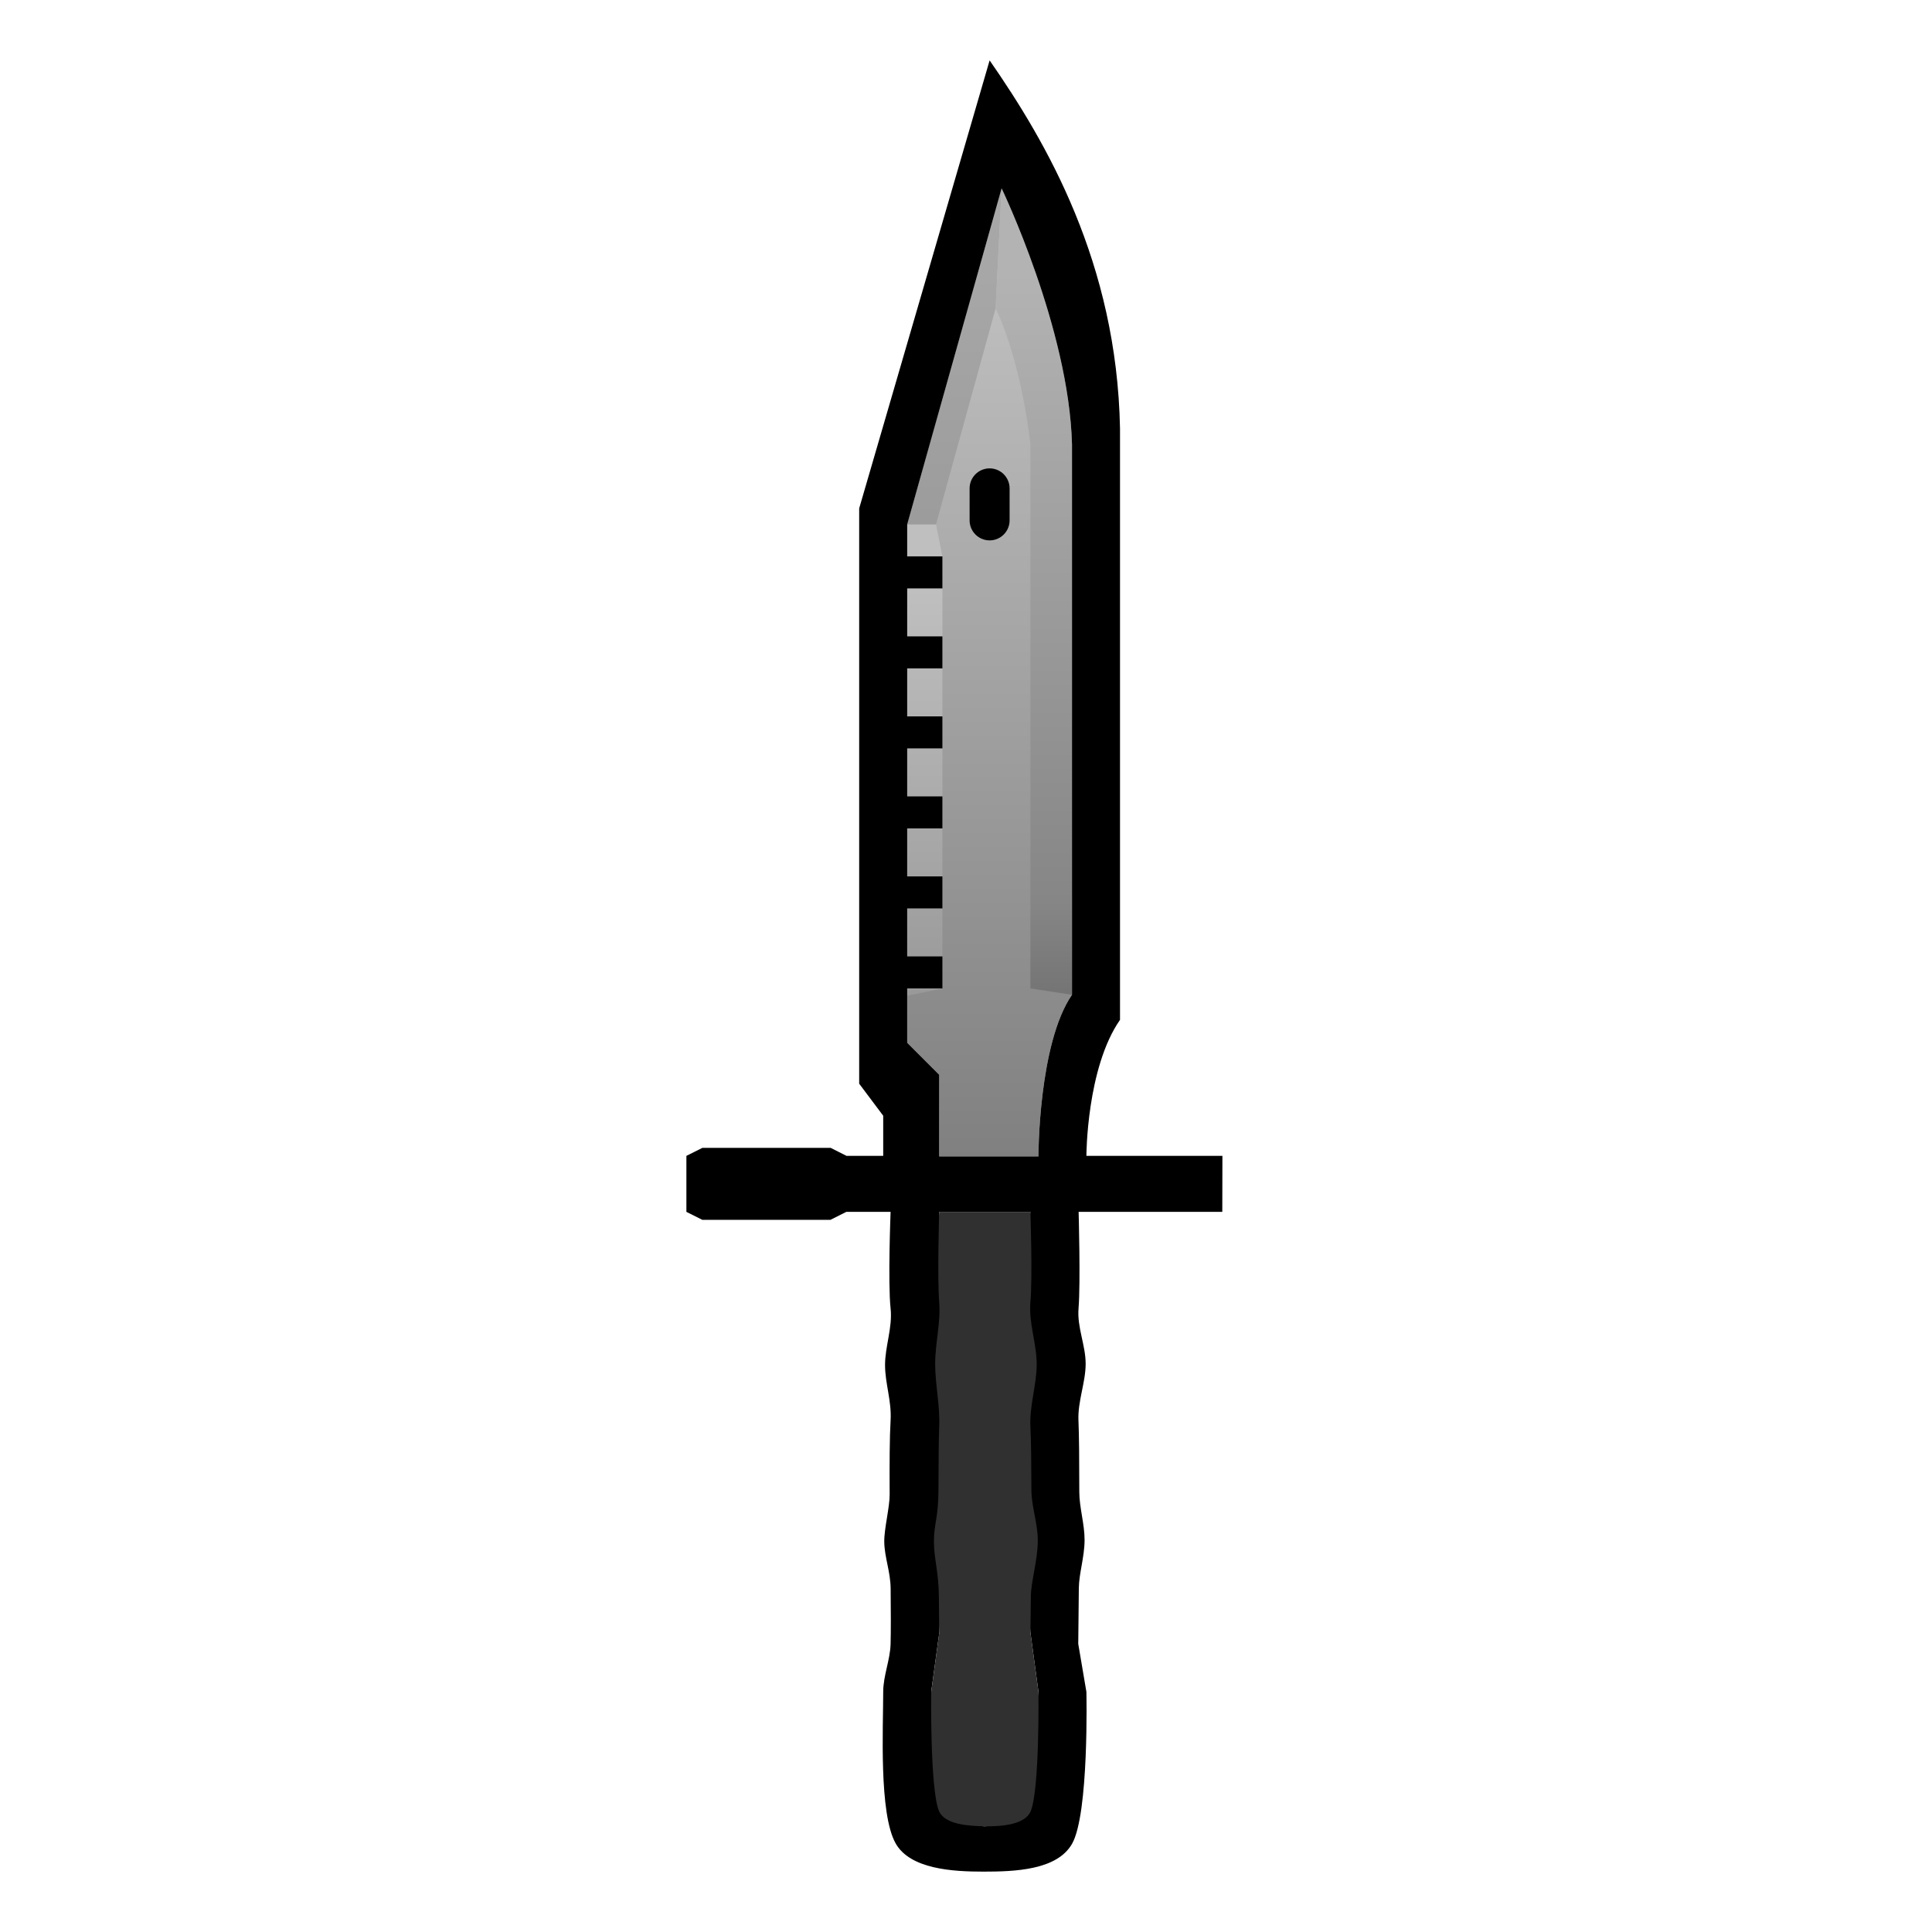
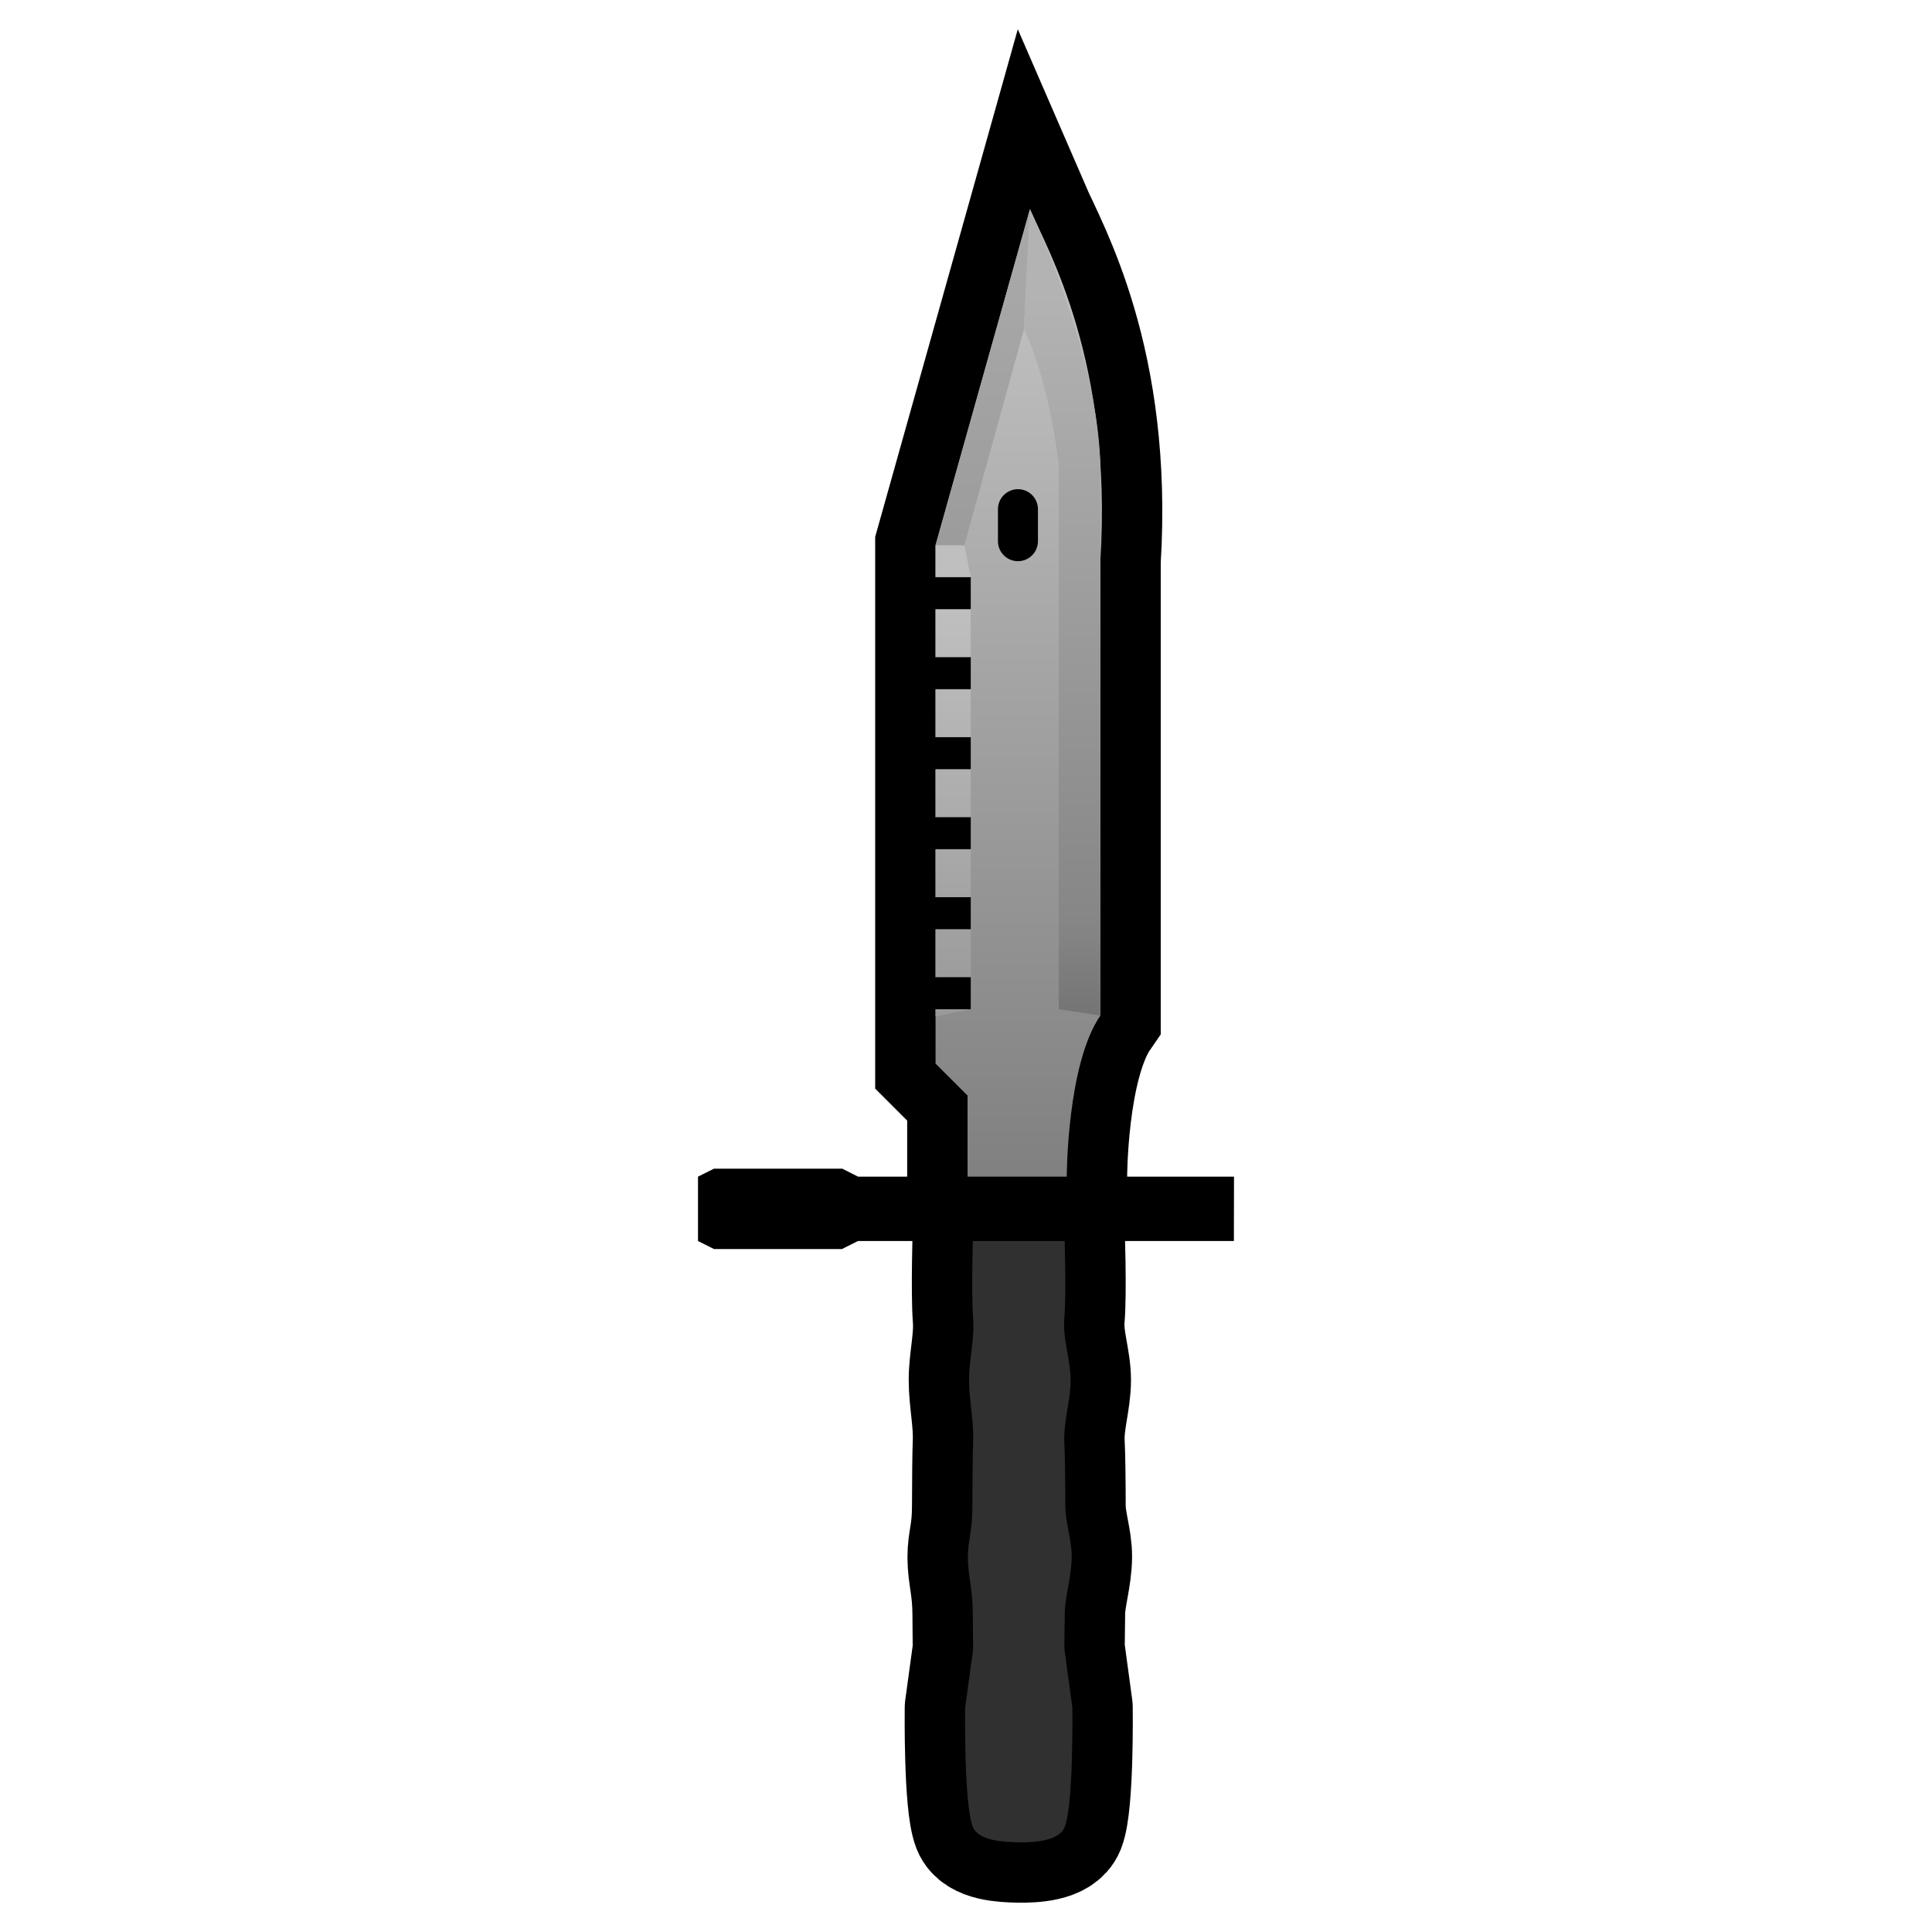
<svg xmlns="http://www.w3.org/2000/svg" width="128" height="128" viewBox="0 0 128 128" version="1.1" xml:space="preserve" style="fill-rule:evenodd;clip-rule:evenodd;stroke-linejoin:round;stroke-miterlimit:2;" id="svg17">
-   <g transform="matrix(0,-1.060071,1.060071,0,-5.407851,131.2085)" id="g9">
-     <g id="path5" transform="matrix(1,0,0,1,37.3708,-1.600142)">
-       <path d="M14.129,65.4L14.129,71.6C14.129,71.6 21.182,71.599 24.229,73.7L52.629,73.7C59.886,73.511 74.629,69.3 74.629,69.3L53.629,63.4L21.229,63.4L19.229,65.4L14.129,65.4Z" style="fill:url(#_Linear1);" id="path1" />
-     </g>
-     <g id="path51" transform="matrix(1,0,0,1,37.3708,-1.600142)">
-       <path d="M24.629,65.6L51.629,65.6L53.629,65.2L53.629,63.4L24.17,63.4L24.629,65.6Z" style="fill:url(#_Linear2);" id="path2" />
-     </g>
-     <g id="path52" transform="matrix(1,0,0,1,37.3708,-1.600142)">
-       <path d="M53.629,63.4L53.629,65.2L67.129,68.927L74.629,69.3L53.629,63.4Z" style="fill:url(#_Linear3);" id="path3" />
-     </g>
-     <g id="path53" transform="matrix(1,0,0,1,37.3708,-1.600142)">
-       <path d="M74.629,69.3L67.129,68.927C63.579,70.604 58.629,71.1 58.629,71.1L24.629,71.1L24.229,73.7L58.629,73.7C65.886,73.511 74.629,69.3 74.629,69.3Z" style="fill:url(#_Linear4);" id="path4" />
-     </g>
-     <g id="g6" transform="matrix(1,0,0,1.063492,0.034103,-3.047619)">
-       <path d="M48,48L47.5,48.94L47.5,56.461L48,57.399L48,60C48,60 43.549,59.837 41.966,60C40.773,60.122 39.598,59.674 38.432,59.674C37.265,59.674 36.187,60.068 34.966,60C33.932,59.942 32.233,59.934 30.344,59.945C29.543,59.95 28.212,59.62 27.39,59.628C26.408,59.638 25.522,59.994 24.454,60.003C23.031,60.016 21.797,60.02 20.996,60C19.988,59.974 19.009,59.566 18,59.566C15.751,59.566 10.414,59.31 8.542,60.291C6.918,61.142 6.766,63.649 6.766,65.451C6.766,67.287 6.853,69.773 8.5,70.661C10.373,71.671 18,71.507 18,71.507L21.002,71.028C21.002,71.028 22.471,71.046 24.479,71.062C25.395,71.07 26.422,71.394 27.474,71.4C28.483,71.405 29.515,71.091 30.491,71.09C32.383,71.09 34.065,71.077 34.966,71.04C36.157,70.991 37.335,71.462 38.502,71.463C39.669,71.464 40.777,70.953 41.966,71.045C43.555,71.168 48,71.05 48,71.05L48,79.493L51.5,79.5L51.5,71.507C51.5,71.507 56.989,71.514 60,73.482L96.966,73.482C107.314,73.296 114.835,69.167 119.966,65.82L91.966,58.154L56.01,58.154L54.008,59.566L51.5,59.566L51.5,57.408L52,56.479L52,48.94L51.5,48L48,48ZM58.566,60.976L61.966,60.976L61.966,63.045L63.966,63.045L63.966,60.976L66.966,60.976L66.966,63.045L68.966,63.045L68.966,60.976L71.966,60.976L71.966,63.045L73.966,63.045L73.966,60.976L76.966,60.976L76.966,63.045L78.966,63.045L78.966,60.976L81.966,60.976L81.966,63.045L83.966,63.045L83.966,60.976L86.966,60.976L86.966,63.045L88.966,63.045L88.966,60.976L90.966,60.976L111.966,66.524C111.966,66.524 103.223,70.483 95.966,70.661L61.566,70.661C58.519,68.686 51.466,68.687 51.466,68.687L51.466,62.856L56.566,62.857L58.566,60.976ZM17.992,62.385L21.643,62.856L38.555,63.838L48,62.856L48,68.216L38.545,66.994L21.704,68.218L18.022,68.688L10.936,67.899C10.936,67.899 9.584,66.406 9.6,65.513C9.617,64.62 11.004,63.045 11.004,63.045L17.992,62.385Z" id="path6" />
-     </g>
-     <g id="g7" transform="matrix(1,0,0,1,0.012424,1.127748)">
-       <path d="M10.598,62.649C9.717,62.998 9.639,64.547 9.622,65.497C9.606,66.447 9.681,68.036 10.575,68.395C11.979,68.958 18.044,68.874 18.044,68.874L21.726,68.374C21.726,68.374 22.632,68.386 23.976,68.4C24.946,68.41 26.214,68.826 27.465,68.833C28.545,68.839 29.596,68.437 30.64,68.435C32.294,68.431 33.76,68.414 34.588,68.373C35.915,68.307 37.206,68.765 38.506,68.765C39.806,68.765 41.063,68.257 42.388,68.373C43.977,68.511 48.022,68.372 48.022,68.372L48.022,62.671C48.022,62.671 43.971,62.548 42.388,62.671C41.08,62.773 39.819,62.42 38.519,62.42C37.219,62.42 35.921,62.73 34.588,62.671C33.927,62.642 32.2,62.63 30.6,62.625C28.911,62.62 28.498,62.338 27.419,62.342C26.312,62.346 25.541,62.639 23.958,62.652C22.741,62.662 21.665,62.671 21.665,62.671L18.014,62.171C18.014,62.171 11.997,62.094 10.598,62.649Z" style="fill:rgb(48,48,48);" id="path7" />
-     </g>
-     <g transform="matrix(0.900801,0,0,1.206966,12.55541,-15.10636)" id="g8">
-       <path d="M90.969,67.986C90.969,68.557 90.347,69.021 89.581,69.021L87.361,69.021C86.595,69.021 85.973,68.557 85.973,67.986C85.973,67.414 86.595,66.95 87.361,66.95L89.581,66.95C90.347,66.95 90.969,67.414 90.969,67.986Z" id="path8" />
-     </g>
-   </g>
  <defs id="defs17">
    <linearGradient id="_Linear1" x1="0" y1="0" x2="1" y2="0" gradientUnits="userSpaceOnUse" gradientTransform="matrix(55.2,0,0,10.3,14.1292,68.55014)">
      <stop offset="0" style="stop-color:rgb(128,128,128);stop-opacity:1" id="stop9" />
      <stop offset="1" style="stop-color:rgb(192,192,192);stop-opacity:1" id="stop10" />
    </linearGradient>
    <linearGradient id="_Linear2" x1="0" y1="0" x2="1" y2="0" gradientUnits="userSpaceOnUse" gradientTransform="matrix(25.45942,0,0,2.2,24.16978,64.50014)">
      <stop offset="0" style="stop-color:rgb(153,153,153);stop-opacity:1" id="stop11" />
      <stop offset="1" style="stop-color:rgb(191,191,191);stop-opacity:1" id="stop12" />
    </linearGradient>
    <linearGradient id="_Linear3" x1="0" y1="0" x2="1" y2="0" gradientUnits="userSpaceOnUse" gradientTransform="matrix(19.7,0,0,5.9,49.6292,66.35014)">
      <stop offset="0" style="stop-color:rgb(153,153,153);stop-opacity:1" id="stop13" />
      <stop offset="1" style="stop-color:rgb(167,167,167);stop-opacity:1" id="stop14" />
    </linearGradient>
    <linearGradient id="_Linear4" x1="0" y1="0" x2="1" y2="0" gradientUnits="userSpaceOnUse" gradientTransform="matrix(45.1,0,0,4.773578,24.2292,71.31335)">
      <stop offset="0" style="stop-color:rgb(116,116,116);stop-opacity:1" id="stop15" />
      <stop offset="0.13" style="stop-color:rgb(134,134,134);stop-opacity:1" id="stop16" />
      <stop offset="1" style="stop-color:rgb(179,179,179);stop-opacity:1" id="stop17" />
    </linearGradient>
  </defs>
+   <g id="g7" transform="matrix(0,-1.060071,1.060071,0,-1.965244,132.5733)">
+     <path d="m 10.897,62.649 c -0.881,0.349 -0.959,1.898 -0.976,2.848 -0.016,0.95 0.059,2.539 0.953,2.898 1.404,0.563 7.469,0.479 7.469,0.479 l 3.682,-0.5 c 0,0 0.906,0.012 2.25,0.026 0.97,0.01 2.238,0.426 3.489,0.433 1.08,0.006 2.131,-0.396 3.175,-0.398 1.654,-0.004 3.12,-0.021 3.948,-0.062 1.327,-0.066 2.618,0.392 3.918,0.392 1.3,0 2.557,-0.508 3.882,-0.392 1.589,0.138 5.634,-0.001 5.634,-0.001 v -5.701 c 0,0 -4.051,-0.123 -5.634,0 -1.308,0.102 -2.569,-0.251 -3.869,-0.251 -1.3,0 -2.598,0.31 -3.931,0.251 -0.661,-0.029 -2.388,-0.041 -3.988,-0.046 -1.689,-0.005 -2.102,-0.287 -3.181,-0.283 -1.107,0.004 -1.878,0.297 -3.461,0.31 -1.217,0.01 -2.293,0.019 -2.293,0.019 l -3.651,-0.5 c 0,0 -6.017,-0.077 -7.416,0.478 z" style="opacity:1;fill:#303030;stroke:#000000;stroke-width:7.547;stroke-linecap:round;stroke-dasharray:none;stroke-opacity:1;paint-order:stroke fill markers" id="path7" />
+   </g>
+   <g id="path5" transform="matrix(0,-1.060071,1.060071,0,-5.225623,92.97077)">
+     <path d="m 14.129,65.4 v 6.2 c 0,0 7.053,-10e-4 10.1,2.1 h 28.4 c 12.517,0.778 19.47,-3.304 22,-4.4 l -21,-5.9 h -32.4 l -2,2 z" style="fill:url(#_Linear1);stroke:#000000;stroke-width:7.547;stroke-linejoin:miter;stroke-miterlimit:4;stroke-dasharray:none;stroke-opacity:1;paint-order:stroke fill markers" id="path1" />
+   </g>
+   <g id="path51" transform="matrix(0,-1.060071,1.060071,0,-5.225623,92.97077)">
+     <path d="m 24.629,65.6 h 27 l 2,-0.4 V 63.4 H 24.17 Z" style="fill:url(#_Linear2)" id="path2" />
+   </g>
+   <g id="path52" transform="matrix(0,-1.060071,1.060071,0,-5.225623,92.97077)">
+     <path d="m 53.629,63.4 v 1.8 l 13.5,3.727 7.5,0.373 z" style="fill:url(#_Linear3)" id="path3" />
+   </g>
+   <g id="path53" transform="matrix(0,-1.060071,1.060071,0,-5.225623,92.97077)">
+     <path d="m 74.629,69.3 -7.5,-0.373 c -3.55,1.677 -8.5,2.173 -8.5,2.173 h -34 l -0.4,2.6 h 34.4 c 7.257,-0.189 16,-4.4 16,-4.4 z" style="fill:url(#_Linear4)" id="path4" />
+   </g>
+   <g id="g6" transform="matrix(0,-1.060071,1.127377,0,-6.760052,132.5503)">
+     <path d="m 88.966,59.991 v 3.054 h -2 v -3.054 z m -5,0 v 3.054 h -2 v -3.054 z m -5,0 v 3.054 h -2 v -3.054 z m -5,0 v 3.054 h -2 v -3.054 z m -5,0 v 3.054 h -2 v -3.054 z m -5,0 v 3.054 h -2 v -3.054 z" id="path6" style="opacity:1;fill:#000000;fill-opacity:1;stroke-width:1.215" />
+   </g>
+   <g transform="matrix(0,-0.954913,1.27947,0,-19.54317,119.2768)" id="g8">
+     <path d="m 90.969,67.986 c 0,0.571 -0.622,1.035 -1.388,1.035 h -2.22 c -0.766,0 -1.388,-0.464 -1.388,-1.035 0,-0.572 0.622,-1.036 1.388,-1.036 h 2.22 c 0.766,0 1.388,0.464 1.388,1.036 z" id="path8" />
+   </g>
+   <path d="M 56.85,77.957 55.803,77.427 h -8.499 l -1.06,0.53 v 4.265 l 1.06,0.53 h 8.479 l 1.057,-0.53 h 24.908 l 0.008,-4.265 z" id="path6-3" style="clip-rule:evenodd;fill:#000000;fill-opacity:1;fill-rule:evenodd;stroke-width:1.093;stroke-linejoin:round;stroke-miterlimit:2" />
</svg>
